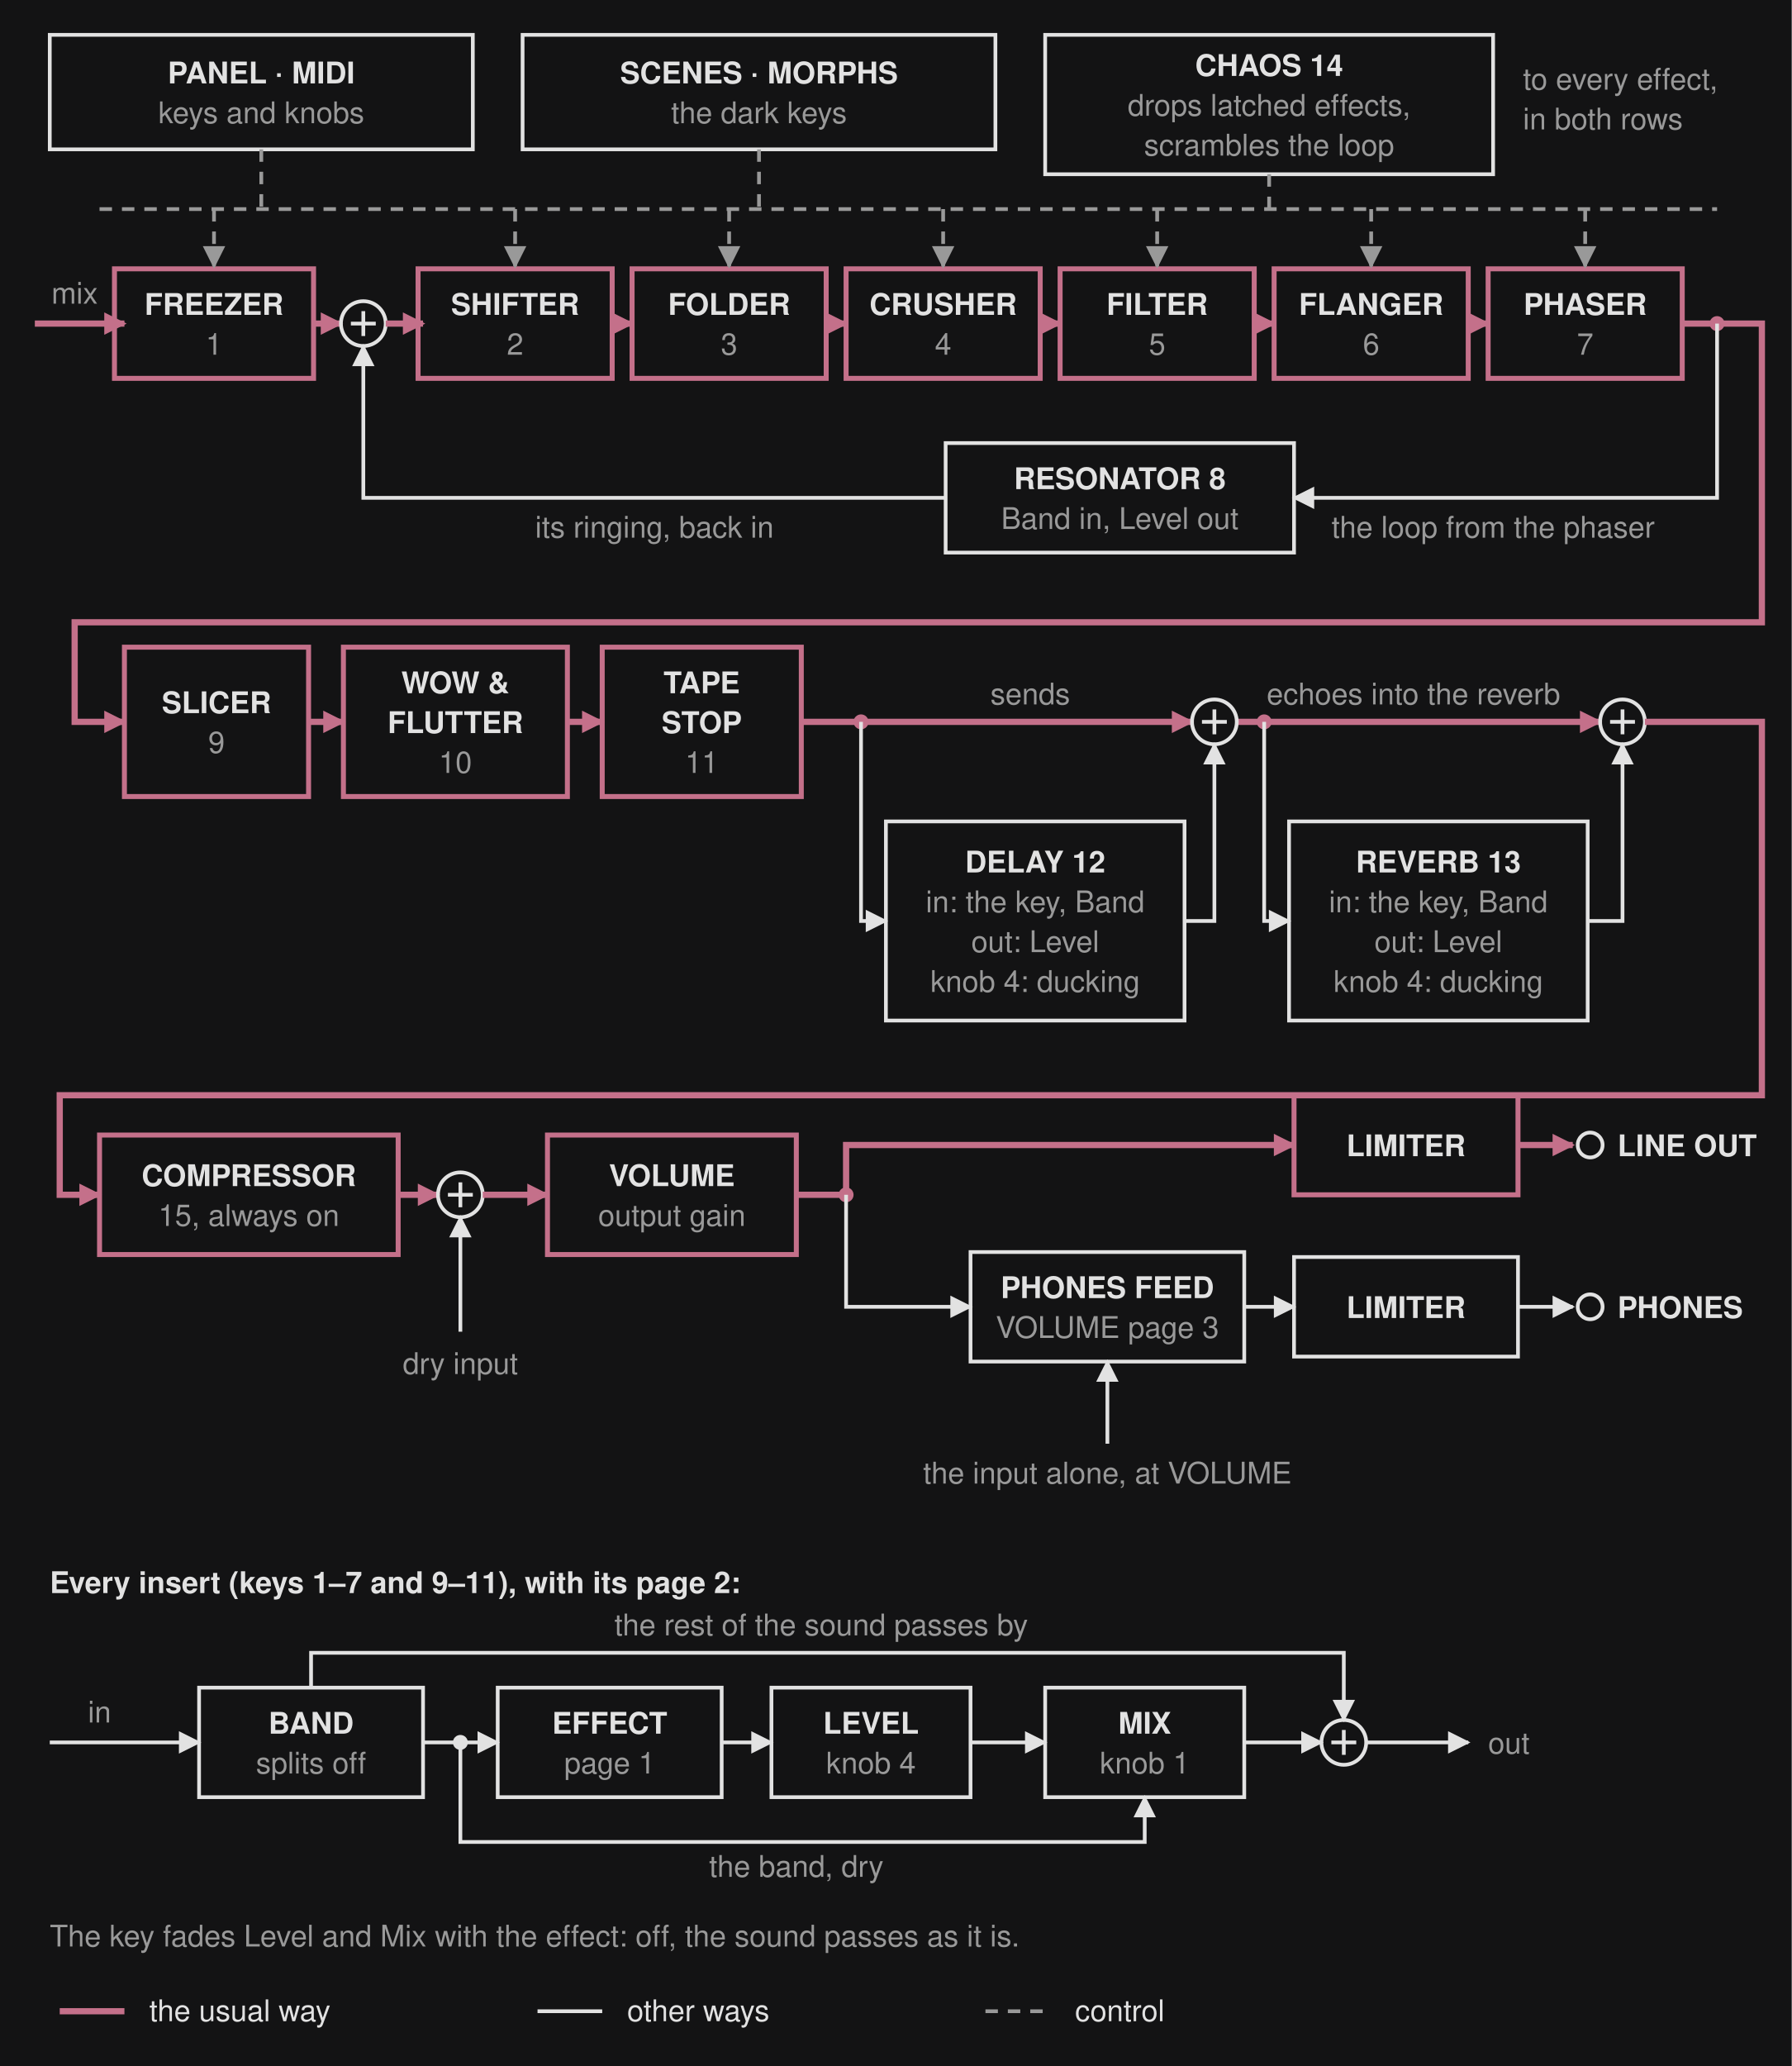
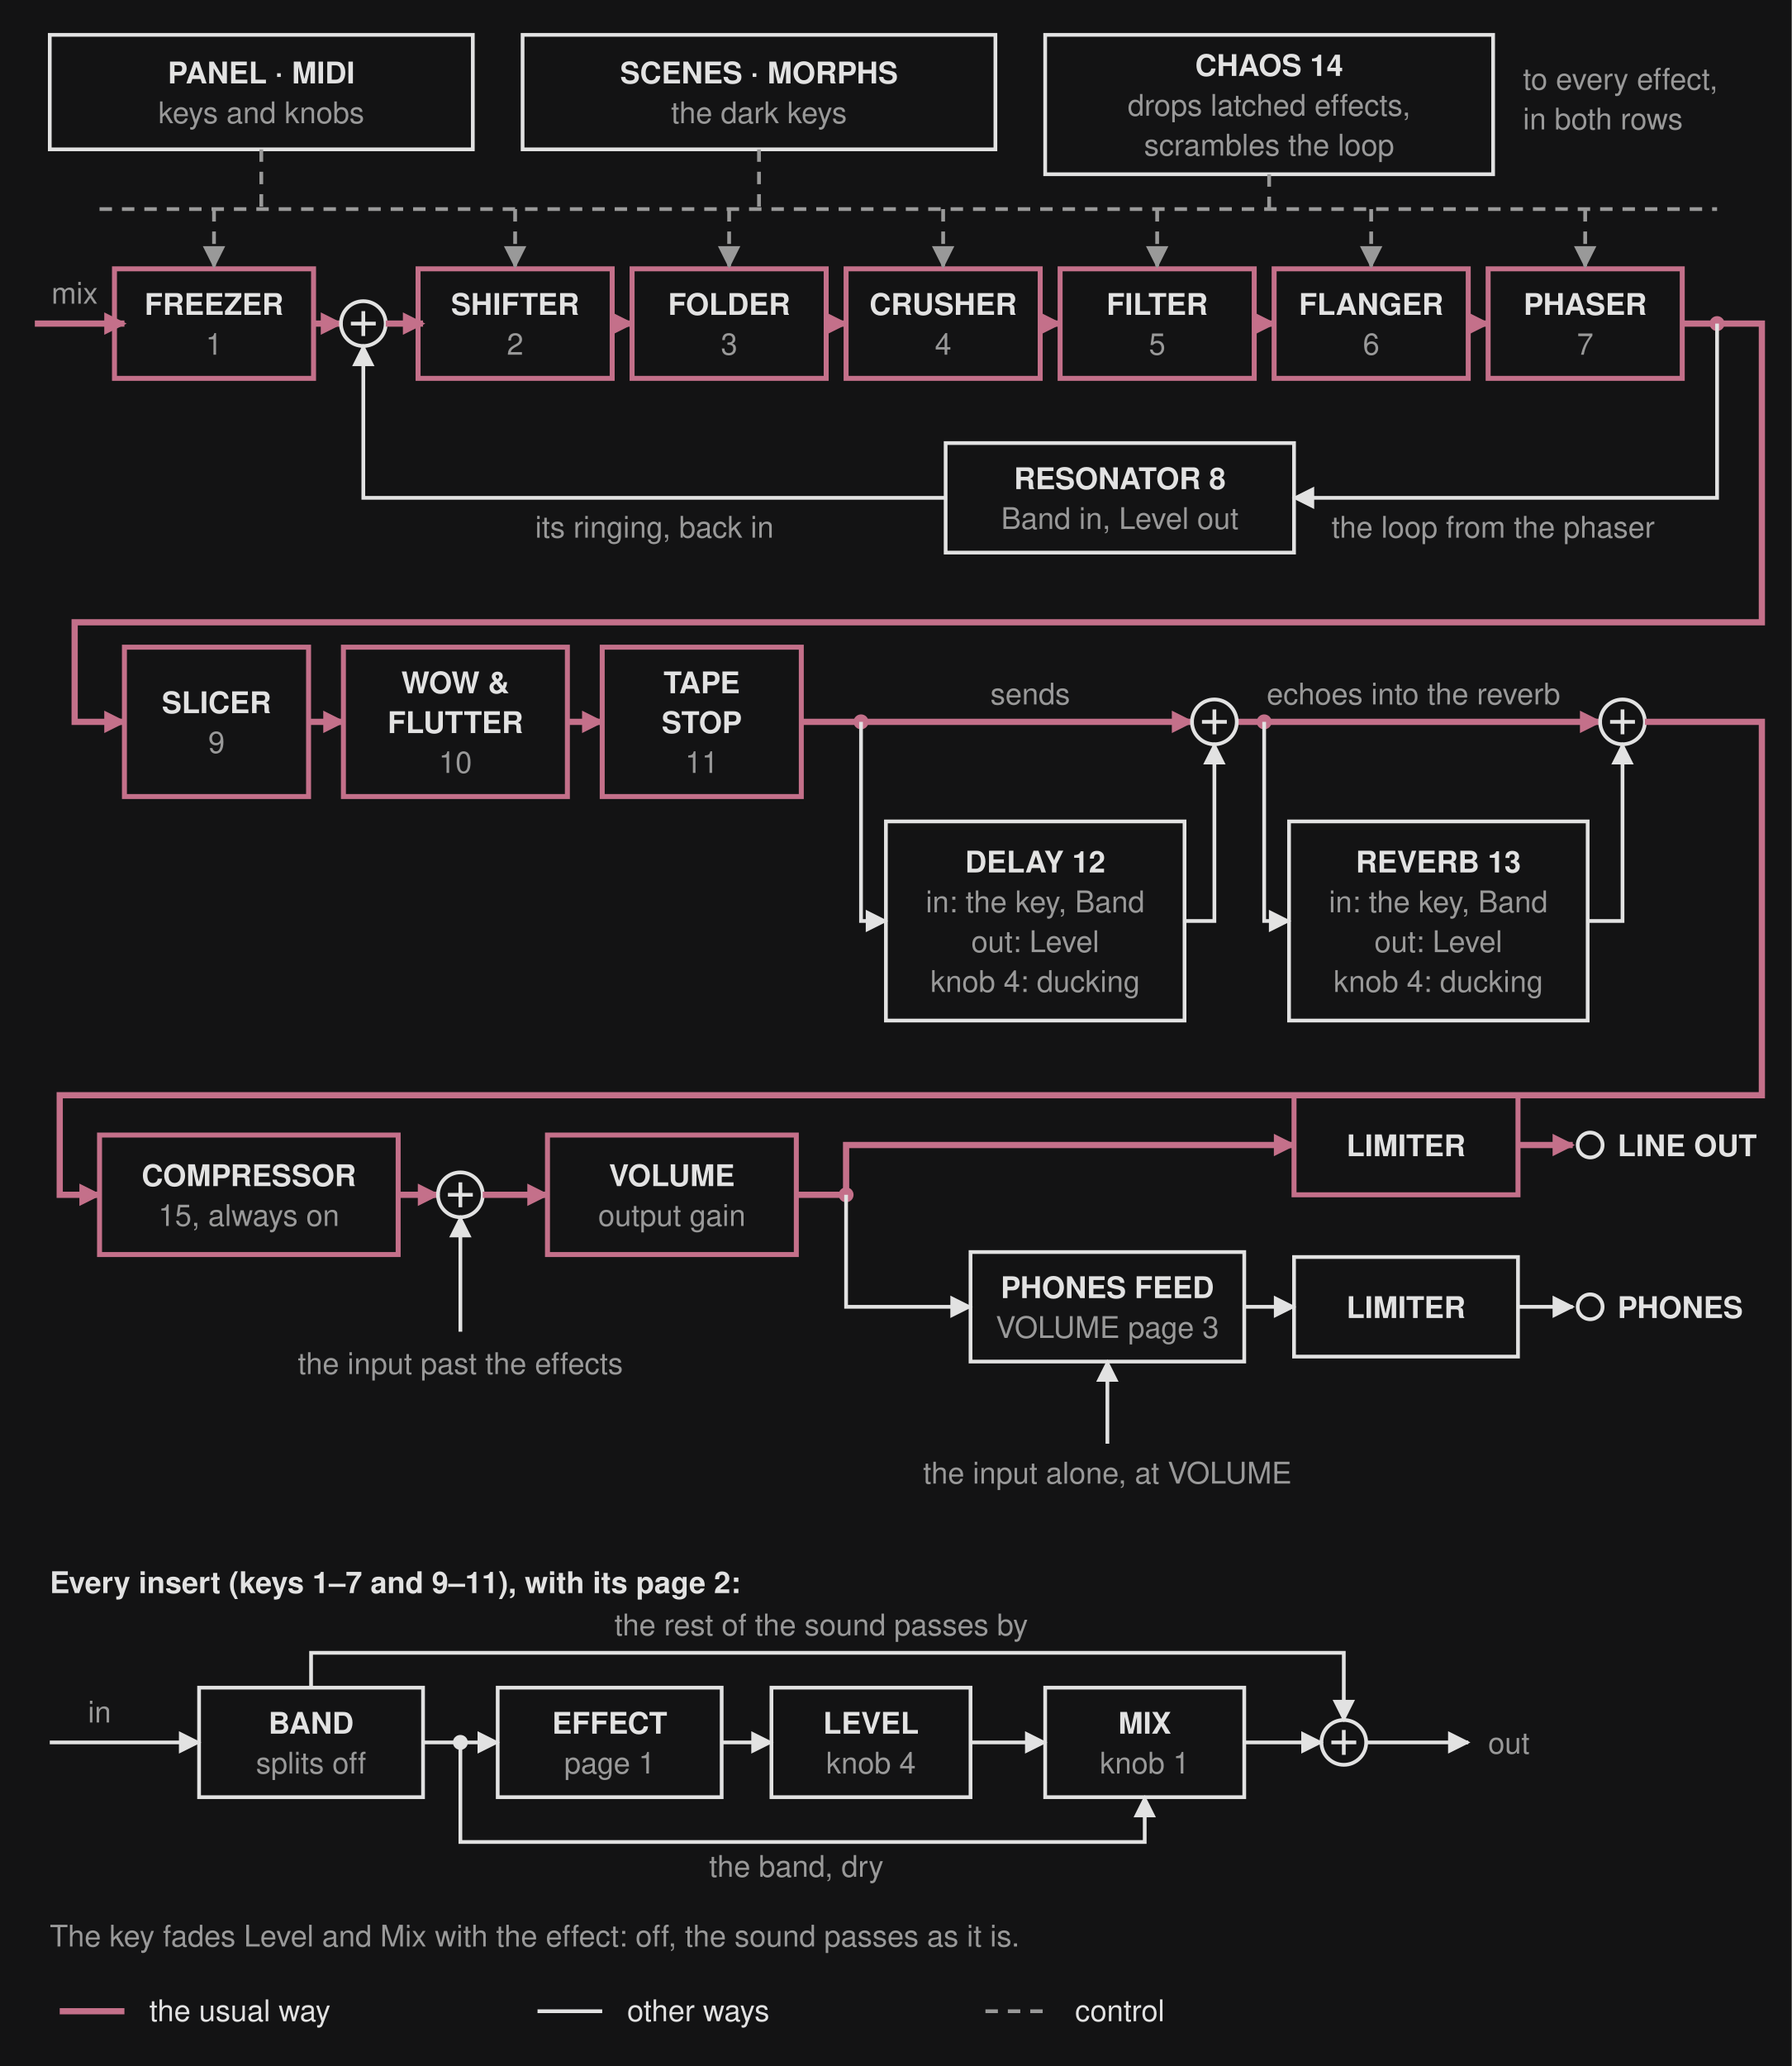
<svg xmlns="http://www.w3.org/2000/svg" viewBox="0 0 720 830" width="720" height="830" role="img" aria-labelledby="title desc">
  <style>text{font-family:'Hanken Grotesk', Helvetica, Arial, sans-serif;fill:#e2e2e2;text-anchor:middle}.as{text-anchor:start}.ae{text-anchor:end}.m{fill:#999999}.gt{fill:#131314}.b{fill:none;stroke:#e2e2e2;stroke-width:1.5}.ba{fill:none;stroke:#c4708a;stroke-width:2}.la{fill:none;stroke:#c4708a;stroke-width:2.5}.ls{fill:none;stroke:#e2e2e2;stroke-width:1.5}.lc{fill:none;stroke:#999999;stroke-width:1.5;stroke-dasharray:5 4}.da{fill:#c4708a}.ds{fill:#e2e2e2}.sw{stroke:#c4708a;stroke-width:2.5;stroke-linecap:round}.g{fill:#c4708a}.wk{fill:#e2e2e2;stroke:#131314;stroke-width:1}.dk{fill:#39393a;stroke:#e2e2e2;stroke-width:1.2}.sk{fill:#c4708a;stroke:#e2e2e2;stroke-width:1.2}.led{fill:none;stroke:#999999;stroke-width:1}</style>
  <defs>
    <marker id="ma" viewBox="0 0 10 10" refX="9" refY="5" markerWidth="9" markerHeight="9" markerUnits="userSpaceOnUse" orient="auto">
      <path d="M0,0L10,5L0,10z" fill="#c4708a" />
    </marker>
    <marker id="ms" viewBox="0 0 10 10" refX="9" refY="5" markerWidth="9" markerHeight="9" markerUnits="userSpaceOnUse" orient="auto">
      <path d="M0,0L10,5L0,10z" fill="#e2e2e2" />
    </marker>
    <marker id="mc" viewBox="0 0 10 10" refX="9" refY="5" markerWidth="9" markerHeight="9" markerUnits="userSpaceOnUse" orient="auto">
      <path d="M0,0L10,5L0,10z" fill="#999999" />
    </marker>
  </defs>
  <rect width="720" height="830" fill="#131314" />
  <rect x="20" y="14" width="170" height="46" class="b" />
  <text x="105" y="33.5" class="t" font-weight="bold">PANEL · MIDI</text>
  <text x="105" y="49.5" class="m" font-size="12">keys and knobs</text>
  <polyline points="105,60 105,84" class="lc" />
  <rect x="210" y="14" width="190" height="46" class="b" />
  <text x="305" y="33.5" class="t" font-weight="bold">SCENES · MORPHS</text>
  <text x="305" y="49.5" class="m" font-size="12">the dark keys</text>
  <polyline points="305,60 305,84" class="lc" />
  <rect x="420" y="14" width="180" height="56" class="b" />
  <text x="510" y="30.5" class="t" font-weight="bold">CHAOS  14</text>
  <text x="510" y="46.5" class="m" font-size="12">drops latched effects,</text>
  <text x="510" y="62.5" class="m" font-size="12">scrambles the loop</text>
  <polyline points="510,70 510,84" class="lc" />
  <polyline points="40,84 690,84" class="lc" />
  <text x="612" y="36" class="m as" font-size="12">to every effect,</text>
  <text x="612" y="52" class="m as" font-size="12">in both rows</text>
  <polyline points="14,130 50,130" class="la" marker-end="url(#ma)" />
  <text x="30" y="122" class="m" font-size="12">mix</text>
  <rect x="46" y="108" width="80" height="44" class="ba" />
  <text x="86" y="126.5" class="t" font-weight="bold">FREEZER</text>
  <text x="86" y="142.5" class="m" font-size="12">1</text>
  <polyline points="86,84 86,107" class="lc" marker-end="url(#mc)" />
  <polyline points="126,130 137,130" class="la" marker-end="url(#ma)" />
  <circle cx="146" cy="130" r="9" class="b" />
  <path d="M141,130h10M146,125v10" class="ls" />
  <polyline points="155,130 170,130" class="la" marker-end="url(#ma)" />
  <rect x="168" y="108" width="78" height="44" class="ba" />
  <text x="207" y="126.5" class="t" font-weight="bold">SHIFTER</text>
  <text x="207" y="142.5" class="m" font-size="12">2</text>
  <polyline points="207,84 207,107" class="lc" marker-end="url(#mc)" />
  <polyline points="246,130 254,130" class="la" marker-end="url(#ma)" />
  <rect x="254" y="108" width="78" height="44" class="ba" />
  <text x="293" y="126.5" class="t" font-weight="bold">FOLDER</text>
  <text x="293" y="142.5" class="m" font-size="12">3</text>
  <polyline points="293,84 293,107" class="lc" marker-end="url(#mc)" />
  <polyline points="332,130 340,130" class="la" marker-end="url(#ma)" />
  <rect x="340" y="108" width="78" height="44" class="ba" />
  <text x="379" y="126.5" class="t" font-weight="bold">CRUSHER</text>
  <text x="379" y="142.5" class="m" font-size="12">4</text>
  <polyline points="379,84 379,107" class="lc" marker-end="url(#mc)" />
  <polyline points="418,130 426,130" class="la" marker-end="url(#ma)" />
  <rect x="426" y="108" width="78" height="44" class="ba" />
  <text x="465" y="126.5" class="t" font-weight="bold">FILTER</text>
  <text x="465" y="142.5" class="m" font-size="12">5</text>
  <polyline points="465,84 465,107" class="lc" marker-end="url(#mc)" />
  <polyline points="504,130 512,130" class="la" marker-end="url(#ma)" />
  <rect x="512" y="108" width="78" height="44" class="ba" />
  <text x="551" y="126.5" class="t" font-weight="bold">FLANGER</text>
  <text x="551" y="142.5" class="m" font-size="12">6</text>
  <polyline points="551,84 551,107" class="lc" marker-end="url(#mc)" />
  <polyline points="590,130 598,130" class="la" marker-end="url(#ma)" />
  <rect x="598" y="108" width="78" height="44" class="ba" />
  <text x="637" y="126.5" class="t" font-weight="bold">PHASER</text>
  <text x="637" y="142.5" class="m" font-size="12">7</text>
  <polyline points="637,84 637,107" class="lc" marker-end="url(#mc)" />
  <polyline points="676,130 708,130 708,250 30,250 30,290 50,290" class="la" marker-end="url(#ma)" />
  <circle cx="690" cy="130" r="3" class="da" />
  <polyline points="690,130 690,200 520,200" class="ls" marker-end="url(#ms)" />
  <rect x="380" y="178" width="140" height="44" class="b" />
  <text x="450" y="196.5" class="t" font-weight="bold">RESONATOR  8</text>
  <text x="450" y="212.5" class="m" font-size="12">Band in, Level out</text>
  <polyline points="380,200 146,200 146,139" class="ls" marker-end="url(#ms)" />
  <text x="263" y="216" class="m" font-size="12">its ringing, back in</text>
  <text x="600" y="216" class="m" font-size="12">the loop from the phaser</text>
  <rect x="50" y="260" width="74" height="60" class="ba" />
  <text x="87" y="286.5" class="t" font-weight="bold">SLICER</text>
  <text x="87" y="302.5" class="m" font-size="12">9</text>
  <polyline points="124,290 138,290" class="la" marker-end="url(#ma)" />
  <rect x="138" y="260" width="90" height="60" class="ba" />
  <text x="183" y="278.5" class="t" font-weight="bold">WOW &amp;</text>
  <text x="183" y="294.5" class="t" font-weight="bold">FLUTTER</text>
  <text x="183" y="310.5" class="m" font-size="12">10</text>
  <polyline points="228,290 242,290" class="la" marker-end="url(#ma)" />
  <rect x="242" y="260" width="80" height="60" class="ba" />
  <text x="282" y="278.5" class="t" font-weight="bold">TAPE</text>
  <text x="282" y="294.5" class="t" font-weight="bold">STOP</text>
  <text x="282" y="310.5" class="m" font-size="12">11</text>
  <polyline points="322,290 479,290" class="la" marker-end="url(#ma)" />
  <polyline points="497,290 643,290" class="la" marker-end="url(#ma)" />
  <circle cx="346" cy="290" r="3" class="da" />
  <polyline points="346,290 346,370 356,370" class="ls" marker-end="url(#ms)" />
  <rect x="356" y="330" width="120" height="80" class="b" />
  <text x="416" y="350.5" class="t" font-weight="bold">DELAY  12</text>
  <text x="416" y="366.5" class="m" font-size="12">in: the key, Band</text>
  <text x="416" y="382.5" class="m" font-size="12">out: Level</text>
  <text x="416" y="398.5" class="m" font-size="12">knob 4: ducking</text>
  <polyline points="476,370 488,370 488,299" class="ls" marker-end="url(#ms)" />
  <circle cx="488" cy="290" r="9" class="b" />
  <path d="M483,290h10M488,285v10" class="ls" />
  <circle cx="508" cy="290" r="3" class="da" />
  <polyline points="508,290 508,370 518,370" class="ls" marker-end="url(#ms)" />
  <rect x="518" y="330" width="120" height="80" class="b" />
  <text x="578" y="350.5" class="t" font-weight="bold">REVERB  13</text>
  <text x="578" y="366.5" class="m" font-size="12">in: the key, Band</text>
  <text x="578" y="382.5" class="m" font-size="12">out: Level</text>
  <text x="578" y="398.5" class="m" font-size="12">knob 4: ducking</text>
  <polyline points="638,370 652,370 652,299" class="ls" marker-end="url(#ms)" />
  <circle cx="652" cy="290" r="9" class="b" />
  <path d="M647,290h10M652,285v10" class="ls" />
  <text x="414" y="283" class="m" font-size="12">sends</text>
  <text x="568" y="283" class="m" font-size="12">echoes into the reverb</text>
  <polyline points="661,290 708,290 708,440 24,440 24,480 40,480" class="la" marker-end="url(#ma)" />
  <rect x="40" y="456" width="120" height="48" class="ba" />
  <text x="100" y="476.5" class="t" font-weight="bold">COMPRESSOR</text>
  <text x="100" y="492.5" class="m" font-size="12">15, always on</text>
  <polyline points="160,480 176,480" class="la" marker-end="url(#ma)" />
  <circle cx="185" cy="480" r="9" class="b" />
  <path d="M180,480h10M185,475v10" class="ls" />
  <polyline points="185,535 185,489" class="ls" marker-end="url(#ms)" />
-   <text x="185" y="552" class="m" font-size="12">dry input</text>
+   <text x="185" y="552" class="m" font-size="12">the input past the effects</text>
  <polyline points="194,480 220,480" class="la" marker-end="url(#ma)" />
  <rect x="220" y="456" width="100" height="48" class="ba" />
  <text x="270" y="476.5" class="t" font-weight="bold">VOLUME</text>
  <text x="270" y="492.5" class="m" font-size="12">output gain</text>
  <polyline points="320,480 340,480 340,460 520,460" class="la" marker-end="url(#ma)" />
  <circle cx="340" cy="480" r="3" class="da" />
  <polyline points="340,480 340,525 390,525" class="ls" marker-end="url(#ms)" />
  <rect x="390" y="503" width="110" height="44" class="b" />
  <text x="445" y="521.5" class="t" font-weight="bold">PHONES FEED</text>
  <text x="445" y="537.5" class="m" font-size="12">VOLUME page 3</text>
  <polyline points="500,525 520,525" class="ls" marker-end="url(#ms)" />
  <polyline points="445,580 445,547" class="ls" marker-end="url(#ms)" />
  <text x="445" y="596" class="m" font-size="12">the input alone, at VOLUME</text>
  <rect x="520" y="440" width="90" height="40" class="ba" />
  <text x="565" y="464.5" class="t" font-weight="bold">LIMITER</text>
  <polyline points="610,460 632,460" class="la" marker-end="url(#ma)" />
  <circle cx="639" cy="460" r="5" class="b" />
  <text x="650" y="464.5" class="t as" font-size="12" font-weight="bold">LINE OUT</text>
  <rect x="520" y="505" width="90" height="40" class="b" />
  <text x="565" y="529.5" class="t" font-weight="bold">LIMITER</text>
  <polyline points="610,525 632,525" class="ls" marker-end="url(#ms)" />
  <circle cx="639" cy="525" r="5" class="b" />
  <text x="650" y="529.5" class="t as" font-size="12" font-weight="bold">PHONES</text>
  <text x="20" y="640" class="t as" font-weight="bold">Every insert (keys 1–7 and 9–11), with its page 2:</text>
  <polyline points="20,700 80,700" class="ls" marker-end="url(#ms)" />
  <text x="40" y="692" class="m" font-size="12">in</text>
  <rect x="80" y="678" width="90" height="44" class="b" />
  <text x="125" y="696.5" class="t" font-weight="bold">BAND</text>
  <text x="125" y="712.5" class="m" font-size="12">splits off</text>
  <polyline points="125,678 125,664 540,664 540,691" class="ls" marker-end="url(#ms)" />
  <text x="330" y="657" class="m" font-size="12">the rest of the sound passes by</text>
  <polyline points="170,700 200,700" class="ls" marker-end="url(#ms)" />
  <circle cx="185" cy="700" r="3" class="ds" />
  <rect x="200" y="678" width="90" height="44" class="b" />
  <text x="245" y="696.5" class="t" font-weight="bold">EFFECT</text>
  <text x="245" y="712.5" class="m" font-size="12">page 1</text>
  <polyline points="290,700 310,700" class="ls" marker-end="url(#ms)" />
  <rect x="310" y="678" width="80" height="44" class="b" />
  <text x="350" y="696.5" class="t" font-weight="bold">LEVEL</text>
  <text x="350" y="712.5" class="m" font-size="12">knob 4</text>
  <polyline points="390,700 420,700" class="ls" marker-end="url(#ms)" />
  <rect x="420" y="678" width="80" height="44" class="b" />
  <text x="460" y="696.5" class="t" font-weight="bold">MIX</text>
  <text x="460" y="712.5" class="m" font-size="12">knob 1</text>
  <polyline points="185,700 185,740 460,740 460,722" class="ls" marker-end="url(#ms)" />
  <text x="320" y="754" class="m" font-size="12">the band, dry</text>
  <polyline points="500,700 531,700" class="ls" marker-end="url(#ms)" />
  <circle cx="540" cy="700" r="9" class="b" />
  <path d="M535,700h10M540,695v10" class="ls" />
  <polyline points="549,700 590,700" class="ls" marker-end="url(#ms)" />
  <text x="598" y="704.5" class="m as" font-size="12">out</text>
  <text x="20" y="782" class="m as" font-size="12">The key fades Level and Mix with the effect: off, the sound passes as it is.</text>
  <polyline points="24,808 50,808" class="la" />
  <text x="60" y="812" class="t as" font-size="12">the usual way</text>
  <polyline points="216,808 242,808" class="ls" />
  <text x="252" y="812" class="t as" font-size="12">other ways</text>
  <polyline points="396,808 422,808" class="lc" />
  <text x="432" y="812" class="t as" font-size="12">control</text>
</svg>
